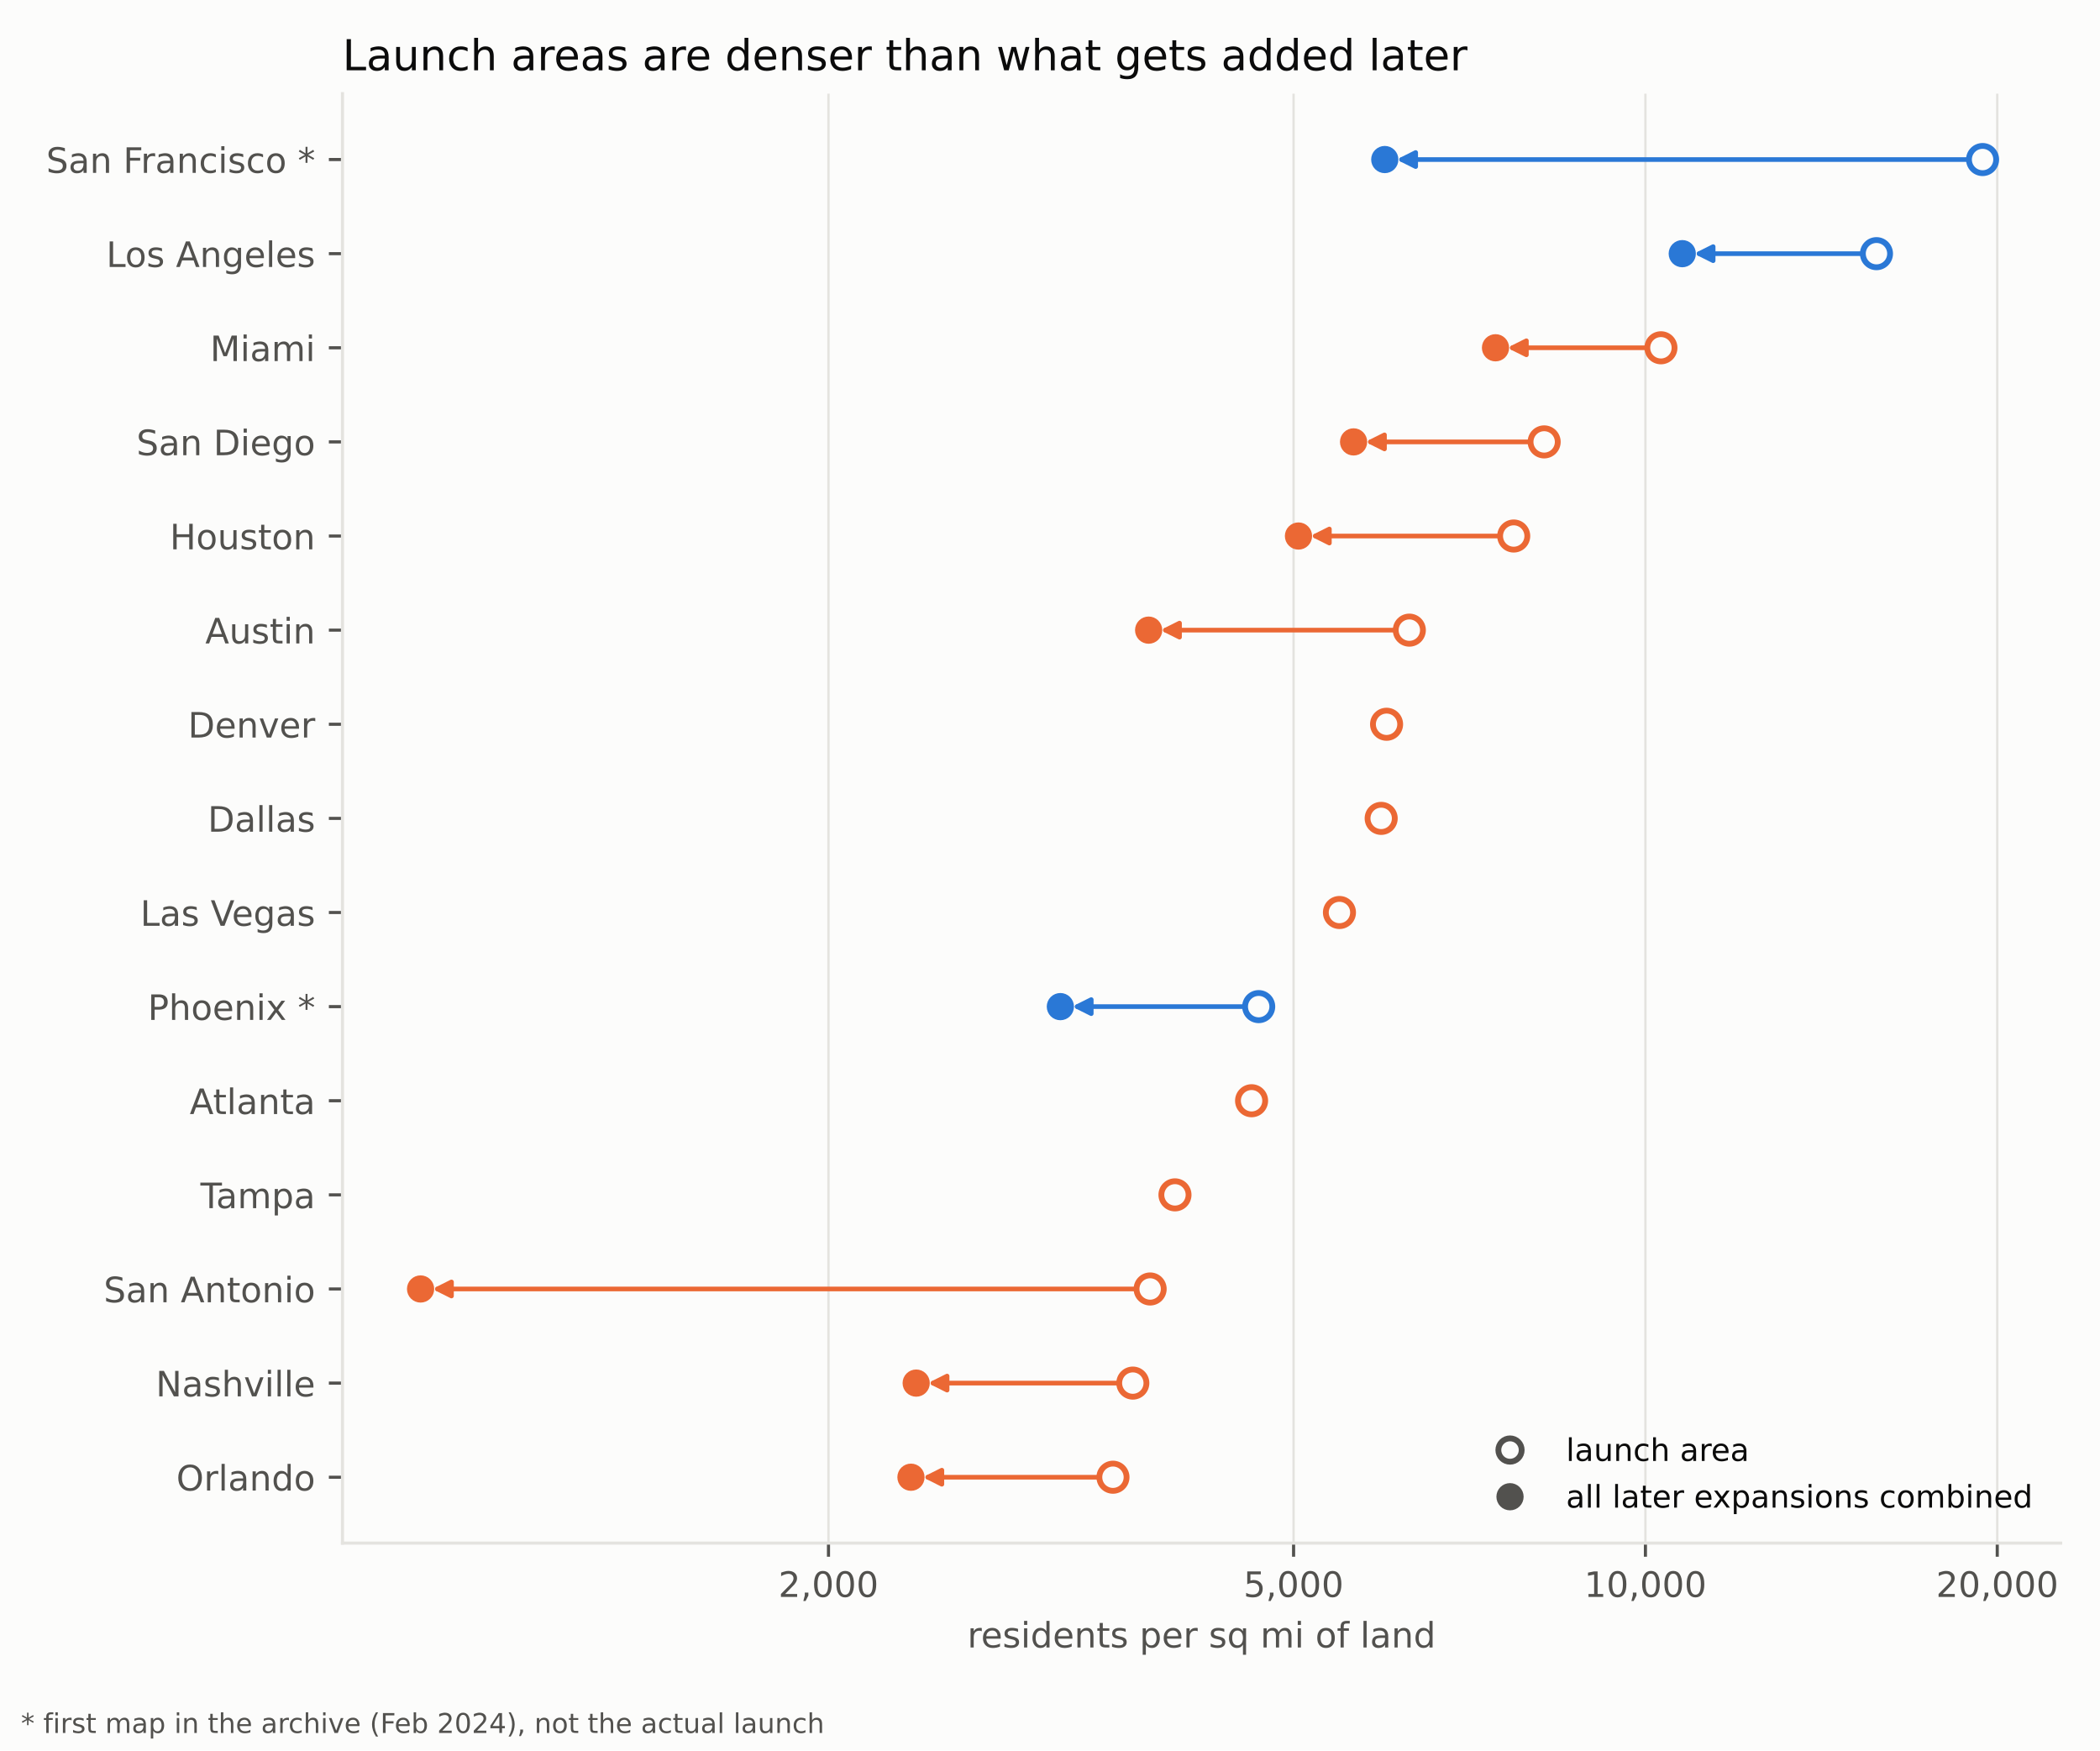
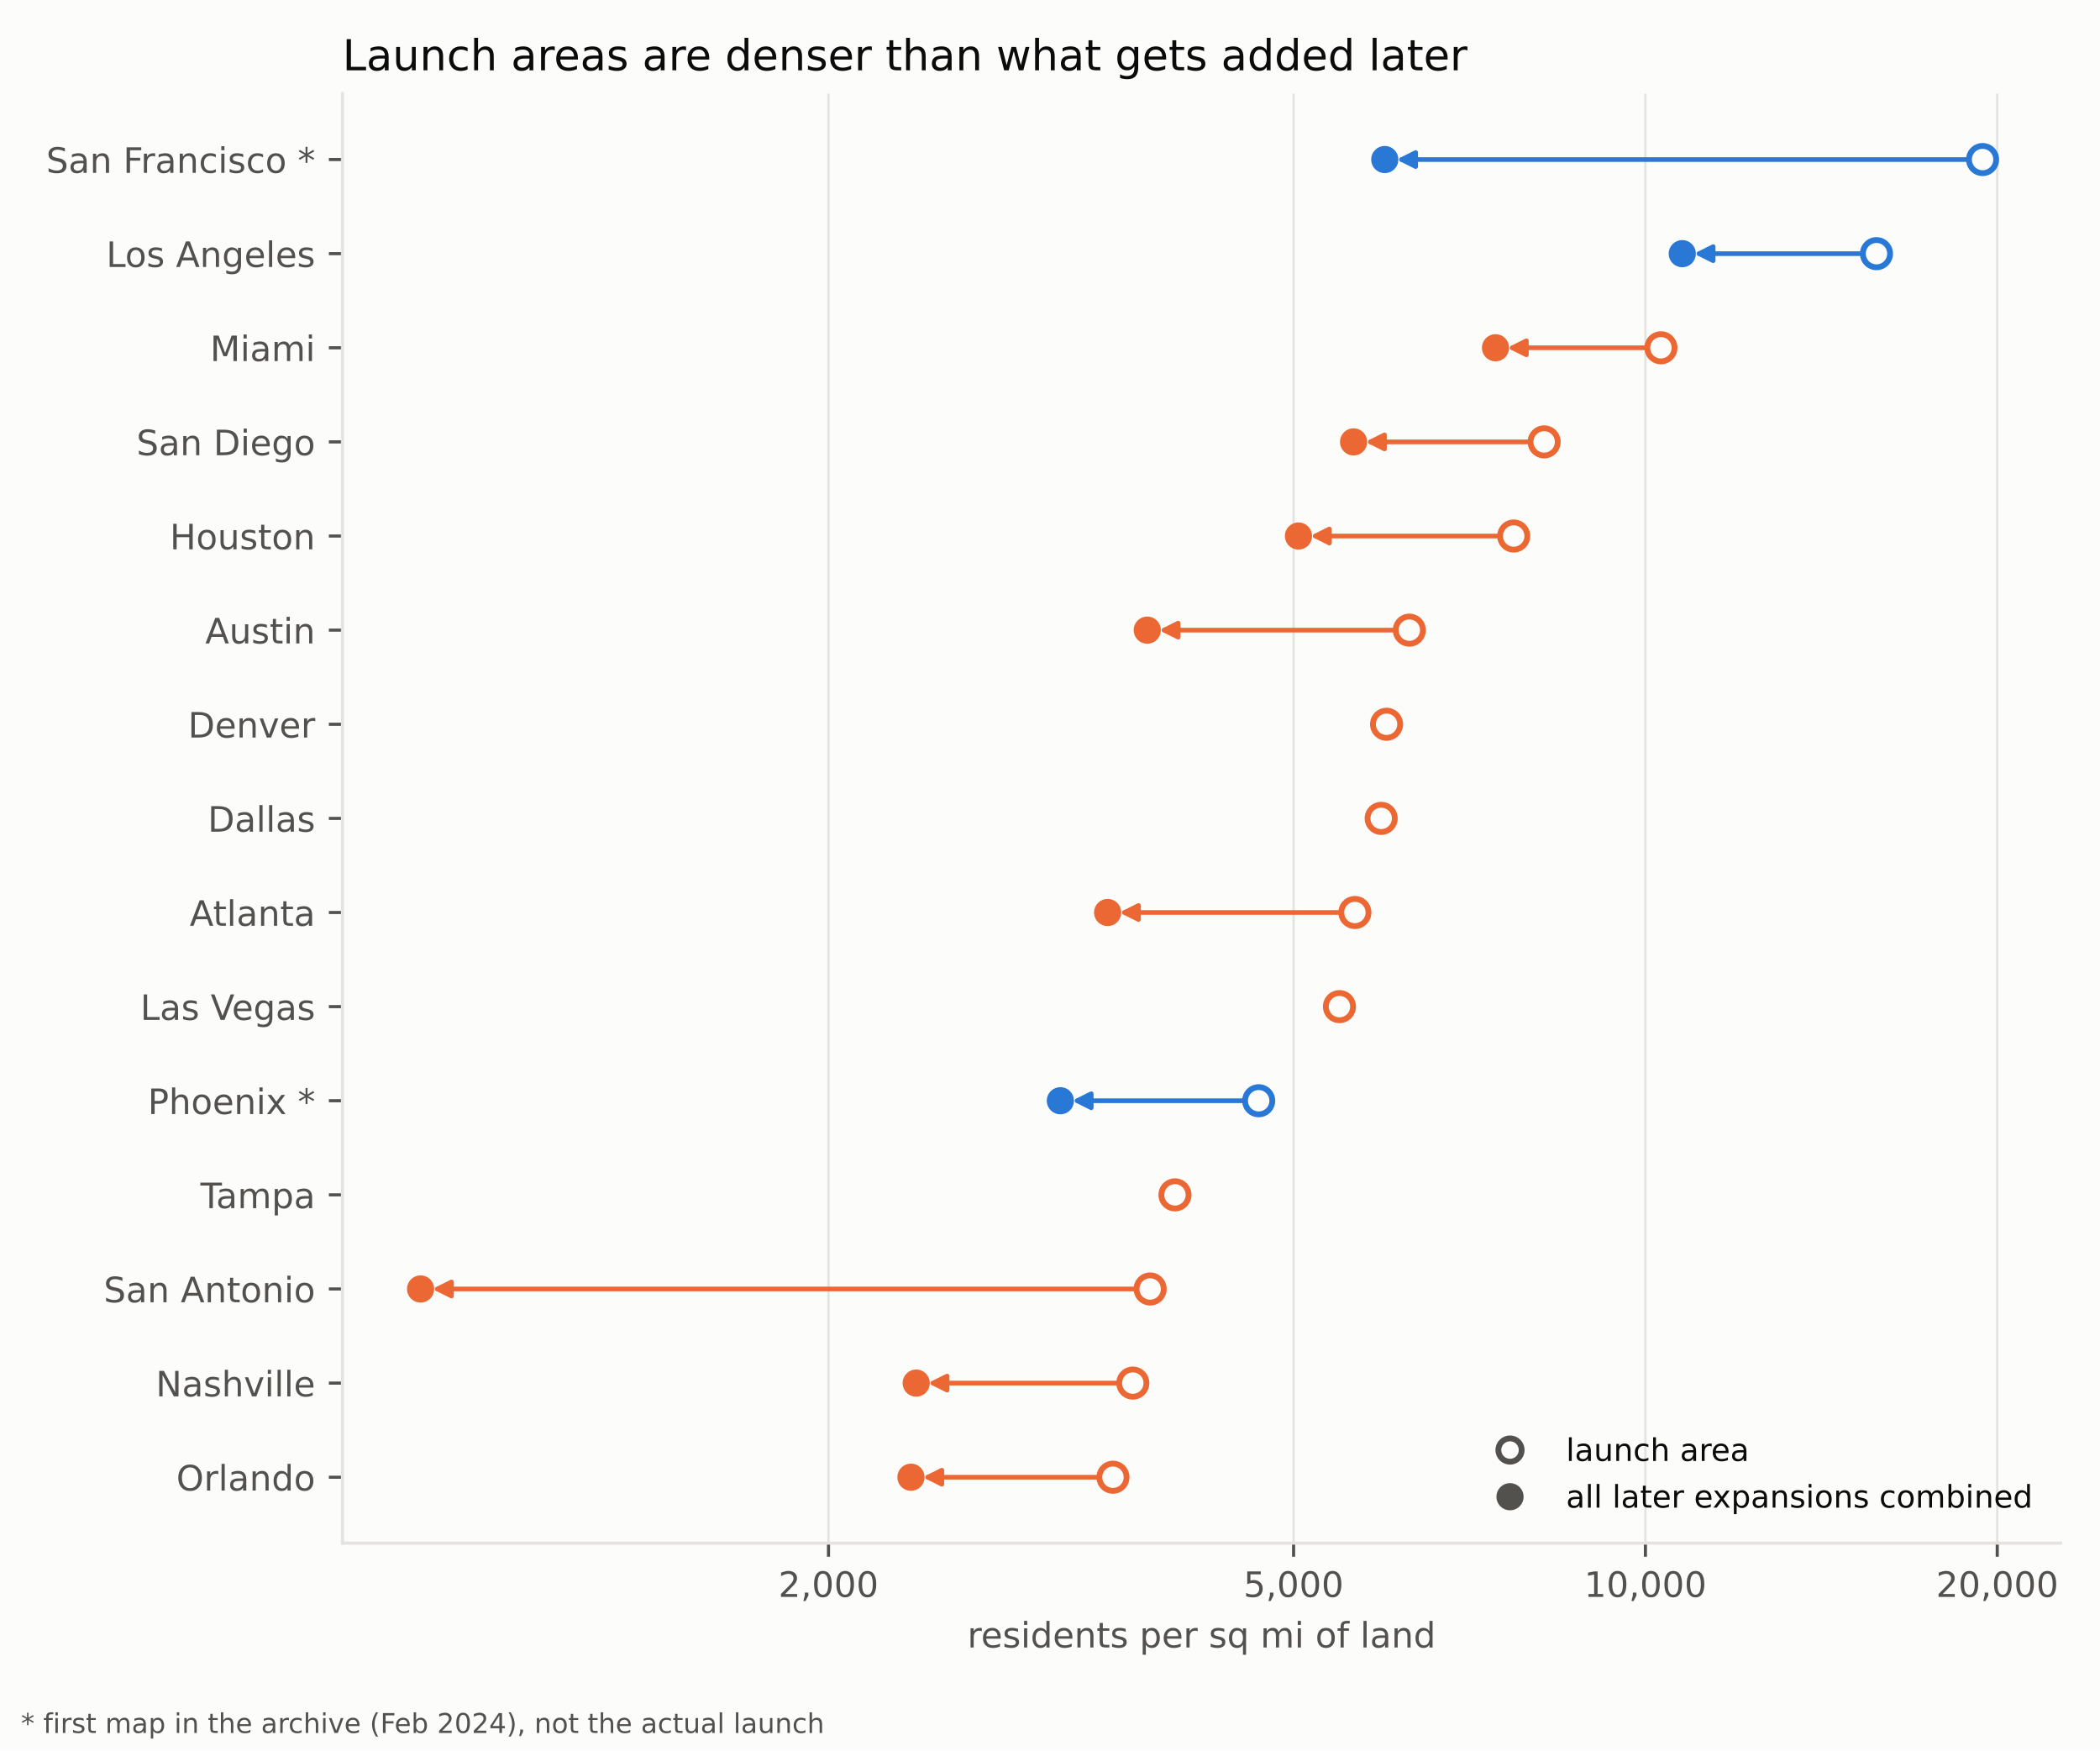
<svg xmlns="http://www.w3.org/2000/svg" xmlns:xlink="http://www.w3.org/1999/xlink" width="540pt" height="450pt" viewBox="0 0 540 450" version="1.1">
  <defs>
    <style type="text/css">*{stroke-linejoin: round; stroke-linecap: butt}</style>
  </defs>
  <g id="figure_1">
    <g id="patch_1">
      <path d="M 0 450  L 540 450  L 540 0  L 0 0  z " style="fill: #fcfcfb" />
    </g>
    <g id="axes_1">
      <g id="patch_2">
        <path d="M 88.067 396.698  L 529.888 396.698  L 529.888 24.077  L 88.067 24.077  z " style="fill: #fcfcfb" />
      </g>
      <g id="matplotlib.axis_1">
        <g id="xtick_1">
          <g id="line2d_1">
-             <path d="M 213.04 396.698  L 213.04 24.077  " clip-path="url(#pfc5363acd7)" style="fill: none; stroke: #e4e3df; stroke-width: 0.6; stroke-linecap: square" />
+             <path d="M 213.04 396.698  L 213.04 24.077  " clip-path="url(#pdae9bbb6bc)" style="fill: none; stroke: #e4e3df; stroke-width: 0.6; stroke-linecap: square" />
          </g>
          <g id="line2d_2">
            <defs>
-               <path id="m708290a1fc" d="M 0 0  L 0 3.5  " style="stroke: #52514e; stroke-width: 0.8" />
+               <path id="m986f51537a" d="M 0 0  L 0 3.5  " style="stroke: #52514e; stroke-width: 0.8" />
            </defs>
            <g>
-               <use xlink:href="#m708290a1fc" x="213.04" y="396.698" style="fill: #52514e; stroke: #52514e; stroke-width: 0.8" />
+               <use xlink:href="#m986f51537a" x="213.04" y="396.698" style="fill: #52514e; stroke: #52514e; stroke-width: 0.8" />
            </g>
          </g>
          <g id="text_1">
            <text style="font-size: 9px; font-family: 'DejaVu Sans'; text-anchor: middle; fill: #52514e" x="213.04" y="410.536" transform="rotate(-0 213.0397 410.5358)">2,000</text>
          </g>
        </g>
        <g id="xtick_2">
          <g id="line2d_3">
-             <path d="M 332.636 396.698  L 332.636 24.077  " clip-path="url(#pfc5363acd7)" style="fill: none; stroke: #e4e3df; stroke-width: 0.6; stroke-linecap: square" />
+             <path d="M 332.636 396.698  L 332.636 24.077  " clip-path="url(#pdae9bbb6bc)" style="fill: none; stroke: #e4e3df; stroke-width: 0.6; stroke-linecap: square" />
          </g>
          <g id="line2d_4">
            <g>
-               <use xlink:href="#m708290a1fc" x="332.636" y="396.698" style="fill: #52514e; stroke: #52514e; stroke-width: 0.8" />
+               <use xlink:href="#m986f51537a" x="332.636" y="396.698" style="fill: #52514e; stroke: #52514e; stroke-width: 0.8" />
            </g>
          </g>
          <g id="text_2">
            <text style="font-size: 9px; font-family: 'DejaVu Sans'; text-anchor: middle; fill: #52514e" x="332.636" y="410.536" transform="rotate(-0 332.6364 410.5358)">5,000</text>
          </g>
        </g>
        <g id="xtick_3">
          <g id="line2d_5">
-             <path d="M 423.108 396.698  L 423.108 24.077  " clip-path="url(#pfc5363acd7)" style="fill: none; stroke: #e4e3df; stroke-width: 0.6; stroke-linecap: square" />
+             <path d="M 423.108 396.698  L 423.108 24.077  " clip-path="url(#pdae9bbb6bc)" style="fill: none; stroke: #e4e3df; stroke-width: 0.6; stroke-linecap: square" />
          </g>
          <g id="line2d_6">
            <g>
-               <use xlink:href="#m708290a1fc" x="423.108" y="396.698" style="fill: #52514e; stroke: #52514e; stroke-width: 0.8" />
+               <use xlink:href="#m986f51537a" x="423.108" y="396.698" style="fill: #52514e; stroke: #52514e; stroke-width: 0.8" />
            </g>
          </g>
          <g id="text_3">
            <text style="font-size: 9px; font-family: 'DejaVu Sans'; text-anchor: middle; fill: #52514e" x="423.108" y="410.536" transform="rotate(-0 423.1078 410.5358)">10,000</text>
          </g>
        </g>
        <g id="xtick_4">
          <g id="line2d_7">
-             <path d="M 513.579 396.698  L 513.579 24.077  " clip-path="url(#pfc5363acd7)" style="fill: none; stroke: #e4e3df; stroke-width: 0.6; stroke-linecap: square" />
+             <path d="M 513.579 396.698  L 513.579 24.077  " clip-path="url(#pdae9bbb6bc)" style="fill: none; stroke: #e4e3df; stroke-width: 0.6; stroke-linecap: square" />
          </g>
          <g id="line2d_8">
            <g>
-               <use xlink:href="#m708290a1fc" x="513.579" y="396.698" style="fill: #52514e; stroke: #52514e; stroke-width: 0.8" />
+               <use xlink:href="#m986f51537a" x="513.579" y="396.698" style="fill: #52514e; stroke: #52514e; stroke-width: 0.8" />
            </g>
          </g>
          <g id="text_4">
            <text style="font-size: 9px; font-family: 'DejaVu Sans'; text-anchor: middle; fill: #52514e" x="513.579" y="410.536" transform="rotate(-0 513.5792 410.5358)">20,000</text>
          </g>
        </g>
        <g id="text_5">
          <text style="font-size: 9px; font-family: 'DejaVu Sans'; text-anchor: middle; fill: #52514e" x="308.978" y="423.536" transform="rotate(-0 308.9776 423.5365)">residents per sq mi of land</text>
        </g>
      </g>
      <g id="matplotlib.axis_2">
        <g id="ytick_1">
          <g id="line2d_9">
            <defs>
-               <path id="m828c360f53" d="M 0 0  L -3.5 0  " style="stroke: #52514e; stroke-width: 0.8" />
+               <path id="m6d9921d694" d="M 0 0  L -3.5 0  " style="stroke: #52514e; stroke-width: 0.8" />
            </defs>
            <g>
-               <use xlink:href="#m828c360f53" x="88.067" y="379.761" style="fill: #52514e; stroke: #52514e; stroke-width: 0.8" />
+               <use xlink:href="#m6d9921d694" x="88.067" y="379.761" style="fill: #52514e; stroke: #52514e; stroke-width: 0.8" />
            </g>
          </g>
          <g id="text_6">
            <text style="font-size: 9px; font-family: 'DejaVu Sans'; text-anchor: end; fill: #52514e" x="81.067" y="383.18" transform="rotate(-0 81.0675 383.1799)">Orlando</text>
          </g>
        </g>
        <g id="ytick_2">
          <g id="line2d_10">
            <g>
-               <use xlink:href="#m828c360f53" x="88.067" y="355.564" style="fill: #52514e; stroke: #52514e; stroke-width: 0.8" />
+               <use xlink:href="#m6d9921d694" x="88.067" y="355.564" style="fill: #52514e; stroke: #52514e; stroke-width: 0.8" />
            </g>
          </g>
          <g id="text_7">
            <text style="font-size: 9px; font-family: 'DejaVu Sans'; text-anchor: end; fill: #52514e" x="81.067" y="358.984" transform="rotate(-0 81.0675 358.9838)">Nashville</text>
          </g>
        </g>
        <g id="ytick_3">
          <g id="line2d_11">
            <g>
-               <use xlink:href="#m828c360f53" x="88.067" y="331.368" style="fill: #52514e; stroke: #52514e; stroke-width: 0.8" />
+               <use xlink:href="#m6d9921d694" x="88.067" y="331.368" style="fill: #52514e; stroke: #52514e; stroke-width: 0.8" />
            </g>
          </g>
          <g id="text_8">
            <text style="font-size: 9px; font-family: 'DejaVu Sans'; text-anchor: end; fill: #52514e" x="81.067" y="334.788" transform="rotate(-0 81.0675 334.7876)">San Antonio</text>
          </g>
        </g>
        <g id="ytick_4">
          <g id="line2d_12">
            <g>
-               <use xlink:href="#m828c360f53" x="88.067" y="307.172" style="fill: #52514e; stroke: #52514e; stroke-width: 0.8" />
+               <use xlink:href="#m6d9921d694" x="88.067" y="307.172" style="fill: #52514e; stroke: #52514e; stroke-width: 0.8" />
            </g>
          </g>
          <g id="text_9">
            <text style="font-size: 9px; font-family: 'DejaVu Sans'; text-anchor: end; fill: #52514e" x="81.067" y="310.591" transform="rotate(-0 81.0675 310.5911)">Tampa</text>
          </g>
        </g>
        <g id="ytick_5">
          <g id="line2d_13">
            <g>
-               <use xlink:href="#m828c360f53" x="88.067" y="282.976" style="fill: #52514e; stroke: #52514e; stroke-width: 0.8" />
+               <use xlink:href="#m6d9921d694" x="88.067" y="282.976" style="fill: #52514e; stroke: #52514e; stroke-width: 0.8" />
            </g>
          </g>
          <g id="text_10">
-             <text style="font-size: 9px; font-family: 'DejaVu Sans'; text-anchor: end; fill: #52514e" x="81.067" y="286.395" transform="rotate(-0 81.0675 286.3954)">Atlanta</text>
+             <text style="font-size: 9px; font-family: 'DejaVu Sans'; text-anchor: end; fill: #52514e" x="81.067" y="286.395" transform="rotate(-0 81.0675 286.3954)">Phoenix *</text>
          </g>
        </g>
        <g id="ytick_6">
          <g id="line2d_14">
            <g>
-               <use xlink:href="#m828c360f53" x="88.067" y="258.78" style="fill: #52514e; stroke: #52514e; stroke-width: 0.8" />
+               <use xlink:href="#m6d9921d694" x="88.067" y="258.78" style="fill: #52514e; stroke: #52514e; stroke-width: 0.8" />
            </g>
          </g>
          <g id="text_11">
-             <text style="font-size: 9px; font-family: 'DejaVu Sans'; text-anchor: end; fill: #52514e" x="81.067" y="262.199" transform="rotate(-0 81.0675 262.1992)">Phoenix *</text>
+             <text style="font-size: 9px; font-family: 'DejaVu Sans'; text-anchor: end; fill: #52514e" x="81.067" y="262.199" transform="rotate(-0 81.0675 262.1989)">Las Vegas</text>
          </g>
        </g>
        <g id="ytick_7">
          <g id="line2d_15">
            <g>
-               <use xlink:href="#m828c360f53" x="88.067" y="234.584" style="fill: #52514e; stroke: #52514e; stroke-width: 0.8" />
+               <use xlink:href="#m6d9921d694" x="88.067" y="234.584" style="fill: #52514e; stroke: #52514e; stroke-width: 0.8" />
            </g>
          </g>
          <g id="text_12">
-             <text style="font-size: 9px; font-family: 'DejaVu Sans'; text-anchor: end; fill: #52514e" x="81.067" y="238.003" transform="rotate(-0 81.0675 238.0027)">Las Vegas</text>
+             <text style="font-size: 9px; font-family: 'DejaVu Sans'; text-anchor: end; fill: #52514e" x="81.067" y="238.003" transform="rotate(-0 81.0675 238.0031)">Atlanta</text>
          </g>
        </g>
        <g id="ytick_8">
          <g id="line2d_16">
            <g>
-               <use xlink:href="#m828c360f53" x="88.067" y="210.388" style="fill: #52514e; stroke: #52514e; stroke-width: 0.8" />
+               <use xlink:href="#m6d9921d694" x="88.067" y="210.388" style="fill: #52514e; stroke: #52514e; stroke-width: 0.8" />
            </g>
          </g>
          <g id="text_13">
            <text style="font-size: 9px; font-family: 'DejaVu Sans'; text-anchor: end; fill: #52514e" x="81.067" y="213.807" transform="rotate(-0 81.0675 213.807)">Dallas</text>
          </g>
        </g>
        <g id="ytick_9">
          <g id="line2d_17">
            <g>
-               <use xlink:href="#m828c360f53" x="88.067" y="186.192" style="fill: #52514e; stroke: #52514e; stroke-width: 0.8" />
+               <use xlink:href="#m6d9921d694" x="88.067" y="186.192" style="fill: #52514e; stroke: #52514e; stroke-width: 0.8" />
            </g>
          </g>
          <g id="text_14">
            <text style="font-size: 9px; font-family: 'DejaVu Sans'; text-anchor: end; fill: #52514e" x="81.067" y="189.61" transform="rotate(-0 81.0675 189.6105)">Denver</text>
          </g>
        </g>
        <g id="ytick_10">
          <g id="line2d_18">
            <g>
-               <use xlink:href="#m828c360f53" x="88.067" y="161.995" style="fill: #52514e; stroke: #52514e; stroke-width: 0.8" />
+               <use xlink:href="#m6d9921d694" x="88.067" y="161.995" style="fill: #52514e; stroke: #52514e; stroke-width: 0.8" />
            </g>
          </g>
          <g id="text_15">
            <text style="font-size: 9px; font-family: 'DejaVu Sans'; text-anchor: end; fill: #52514e" x="81.067" y="165.415" transform="rotate(-0 81.0675 165.4147)">Austin</text>
          </g>
        </g>
        <g id="ytick_11">
          <g id="line2d_19">
            <g>
-               <use xlink:href="#m828c360f53" x="88.067" y="137.799" style="fill: #52514e; stroke: #52514e; stroke-width: 0.8" />
+               <use xlink:href="#m6d9921d694" x="88.067" y="137.799" style="fill: #52514e; stroke: #52514e; stroke-width: 0.8" />
            </g>
          </g>
          <g id="text_16">
            <text style="font-size: 9px; font-family: 'DejaVu Sans'; text-anchor: end; fill: #52514e" x="81.067" y="141.218" transform="rotate(-0 81.0675 141.2182)">Houston</text>
          </g>
        </g>
        <g id="ytick_12">
          <g id="line2d_20">
            <g>
-               <use xlink:href="#m828c360f53" x="88.067" y="113.603" style="fill: #52514e; stroke: #52514e; stroke-width: 0.8" />
+               <use xlink:href="#m6d9921d694" x="88.067" y="113.603" style="fill: #52514e; stroke: #52514e; stroke-width: 0.8" />
            </g>
          </g>
          <g id="text_17">
            <text style="font-size: 9px; font-family: 'DejaVu Sans'; text-anchor: end; fill: #52514e" x="81.067" y="117.022" transform="rotate(-0 81.0675 117.0224)">San Diego</text>
          </g>
        </g>
        <g id="ytick_13">
          <g id="line2d_21">
            <g>
-               <use xlink:href="#m828c360f53" x="88.067" y="89.407" style="fill: #52514e; stroke: #52514e; stroke-width: 0.8" />
+               <use xlink:href="#m6d9921d694" x="88.067" y="89.407" style="fill: #52514e; stroke: #52514e; stroke-width: 0.8" />
            </g>
          </g>
          <g id="text_18">
            <text style="font-size: 9px; font-family: 'DejaVu Sans'; text-anchor: end; fill: #52514e" x="81.067" y="92.826" transform="rotate(-0 81.0675 92.82628)">Miami</text>
          </g>
        </g>
        <g id="ytick_14">
          <g id="line2d_22">
            <g>
-               <use xlink:href="#m828c360f53" x="88.067" y="65.211" style="fill: #52514e; stroke: #52514e; stroke-width: 0.8" />
+               <use xlink:href="#m6d9921d694" x="88.067" y="65.211" style="fill: #52514e; stroke: #52514e; stroke-width: 0.8" />
            </g>
          </g>
          <g id="text_19">
            <text style="font-size: 9px; font-family: 'DejaVu Sans'; text-anchor: end; fill: #52514e" x="81.067" y="68.63" transform="rotate(-0 81.0675 68.63015)">Los Angeles</text>
          </g>
        </g>
        <g id="ytick_15">
          <g id="line2d_23">
            <g>
-               <use xlink:href="#m828c360f53" x="88.067" y="41.015" style="fill: #52514e; stroke: #52514e; stroke-width: 0.8" />
+               <use xlink:href="#m6d9921d694" x="88.067" y="41.015" style="fill: #52514e; stroke: #52514e; stroke-width: 0.8" />
            </g>
          </g>
          <g id="text_20">
            <text style="font-size: 9px; font-family: 'DejaVu Sans'; text-anchor: end; fill: #52514e" x="81.067" y="44.434" transform="rotate(-0 81.0675 44.43401)">San Francisco *</text>
          </g>
        </g>
      </g>
      <g id="line2d_24">
        <defs>
-           <path id="mbb55331073" d="M 0 3  C 0.796 3 1.559 2.684 2.121 2.121  C 2.684 1.559 3 0.796 3 0  C 3 -0.796 2.684 -1.559 2.121 -2.121  C 1.559 -2.684 0.796 -3 0 -3  C -0.796 -3 -1.559 -2.684 -2.121 -2.121  C -2.684 -1.559 -3 -0.796 -3 0  C -3 0.796 -2.684 1.559 -2.121 2.121  C -1.559 2.684 -0.796 3 0 3  z " style="stroke: #eb6834" />
+           <path id="m8f7af118a3" d="M 0 3  C 0.796 3 1.559 2.684 2.121 2.121  C 2.684 1.559 3 0.796 3 0  C 3 -0.796 2.684 -1.559 2.121 -2.121  C 1.559 -2.684 0.796 -3 0 -3  C -0.796 -3 -1.559 -2.684 -2.121 -2.121  C -2.684 -1.559 -3 -0.796 -3 0  C -3 0.796 -2.684 1.559 -2.121 2.121  C -1.559 2.684 -0.796 3 0 3  z " style="stroke: #eb6834" />
        </defs>
-         <g clip-path="url(#pfc5363acd7)">
-           <use xlink:href="#mbb55331073" x="234.249" y="379.761" style="fill: #eb6834; stroke: #eb6834" />
+         <g clip-path="url(#pdae9bbb6bc)">
+           <use xlink:href="#m8f7af118a3" x="234.249" y="379.761" style="fill: #eb6834; stroke: #eb6834" />
        </g>
      </g>
      <g id="line2d_25">
        <defs>
-           <path id="mf393af88ac" d="M 0 3.5  C 0.928 3.5 1.819 3.131 2.475 2.475  C 3.131 1.819 3.5 0.928 3.5 0  C 3.5 -0.928 3.131 -1.819 2.475 -2.475  C 1.819 -3.131 0.928 -3.5 0 -3.5  C -0.928 -3.5 -1.819 -3.131 -2.475 -2.475  C -3.131 -1.819 -3.5 -0.928 -3.5 0  C -3.5 0.928 -3.131 1.819 -2.475 2.475  C -1.819 3.131 -0.928 3.5 0 3.5  z " style="stroke: #eb6834; stroke-width: 1.5" />
+           <path id="mf1d373e2b0" d="M 0 3.5  C 0.928 3.5 1.819 3.131 2.475 2.475  C 3.131 1.819 3.5 0.928 3.5 0  C 3.5 -0.928 3.131 -1.819 2.475 -2.475  C 1.819 -3.131 0.928 -3.5 0 -3.5  C -0.928 -3.5 -1.819 -3.131 -2.475 -2.475  C -3.131 -1.819 -3.5 -0.928 -3.5 0  C -3.5 0.928 -3.131 1.819 -2.475 2.475  C -1.819 3.131 -0.928 3.5 0 3.5  z " style="stroke: #eb6834; stroke-width: 1.5" />
        </defs>
-         <g clip-path="url(#pfc5363acd7)">
-           <use xlink:href="#mf393af88ac" x="286.192" y="379.761" style="fill: #fcfcfb; stroke: #eb6834; stroke-width: 1.5" />
+         <g clip-path="url(#pdae9bbb6bc)">
+           <use xlink:href="#mf1d373e2b0" x="286.192" y="379.761" style="fill: #fcfcfb; stroke: #eb6834; stroke-width: 1.5" />
        </g>
      </g>
      <g id="line2d_26">
-         <g clip-path="url(#pfc5363acd7)">
-           <use xlink:href="#mbb55331073" x="235.592" y="355.564" style="fill: #eb6834; stroke: #eb6834" />
+         <g clip-path="url(#pdae9bbb6bc)">
+           <use xlink:href="#m8f7af118a3" x="235.592" y="355.564" style="fill: #eb6834; stroke: #eb6834" />
        </g>
      </g>
      <g id="line2d_27">
-         <g clip-path="url(#pfc5363acd7)">
-           <use xlink:href="#mf393af88ac" x="291.298" y="355.564" style="fill: #fcfcfb; stroke: #eb6834; stroke-width: 1.5" />
+         <g clip-path="url(#pdae9bbb6bc)">
+           <use xlink:href="#mf1d373e2b0" x="291.298" y="355.564" style="fill: #fcfcfb; stroke: #eb6834; stroke-width: 1.5" />
        </g>
      </g>
      <g id="line2d_28">
-         <g clip-path="url(#pfc5363acd7)">
-           <use xlink:href="#mbb55331073" x="108.15" y="331.368" style="fill: #eb6834; stroke: #eb6834" />
+         <g clip-path="url(#pdae9bbb6bc)">
+           <use xlink:href="#m8f7af118a3" x="108.15" y="331.368" style="fill: #eb6834; stroke: #eb6834" />
        </g>
      </g>
      <g id="line2d_29">
-         <g clip-path="url(#pfc5363acd7)">
-           <use xlink:href="#mf393af88ac" x="295.75" y="331.368" style="fill: #fcfcfb; stroke: #eb6834; stroke-width: 1.5" />
+         <g clip-path="url(#pdae9bbb6bc)">
+           <use xlink:href="#mf1d373e2b0" x="295.75" y="331.368" style="fill: #fcfcfb; stroke: #eb6834; stroke-width: 1.5" />
        </g>
      </g>
      <g id="line2d_30">
-         <g clip-path="url(#pfc5363acd7)">
-           <use xlink:href="#mf393af88ac" x="302.136" y="307.172" style="fill: #fcfcfb; stroke: #eb6834; stroke-width: 1.5" />
+         <g clip-path="url(#pdae9bbb6bc)">
+           <use xlink:href="#mf1d373e2b0" x="302.136" y="307.172" style="fill: #fcfcfb; stroke: #eb6834; stroke-width: 1.5" />
        </g>
      </g>
      <g id="line2d_31">
-         <g clip-path="url(#pfc5363acd7)">
-           <use xlink:href="#mf393af88ac" x="321.835" y="282.976" style="fill: #fcfcfb; stroke: #eb6834; stroke-width: 1.5" />
+         <defs>
+           <path id="m2412f19a15" d="M 0 3  C 0.796 3 1.559 2.684 2.121 2.121  C 2.684 1.559 3 0.796 3 0  C 3 -0.796 2.684 -1.559 2.121 -2.121  C 1.559 -2.684 0.796 -3 0 -3  C -0.796 -3 -1.559 -2.684 -2.121 -2.121  C -2.684 -1.559 -3 -0.796 -3 0  C -3 0.796 -2.684 1.559 -2.121 2.121  C -1.559 2.684 -0.796 3 0 3  z " style="stroke: #2a78d6" />
+         </defs>
+         <g clip-path="url(#pdae9bbb6bc)">
+           <use xlink:href="#m2412f19a15" x="272.664" y="282.976" style="fill: #2a78d6; stroke: #2a78d6" />
        </g>
      </g>
      <g id="line2d_32">
        <defs>
-           <path id="m670a31fc18" d="M 0 3  C 0.796 3 1.559 2.684 2.121 2.121  C 2.684 1.559 3 0.796 3 0  C 3 -0.796 2.684 -1.559 2.121 -2.121  C 1.559 -2.684 0.796 -3 0 -3  C -0.796 -3 -1.559 -2.684 -2.121 -2.121  C -2.684 -1.559 -3 -0.796 -3 0  C -3 0.796 -2.684 1.559 -2.121 2.121  C -1.559 2.684 -0.796 3 0 3  z " style="stroke: #2a78d6" />
+           <path id="macbec695d1" d="M 0 3.5  C 0.928 3.5 1.819 3.131 2.475 2.475  C 3.131 1.819 3.5 0.928 3.5 0  C 3.5 -0.928 3.131 -1.819 2.475 -2.475  C 1.819 -3.131 0.928 -3.5 0 -3.5  C -0.928 -3.5 -1.819 -3.131 -2.475 -2.475  C -3.131 -1.819 -3.5 -0.928 -3.5 0  C -3.5 0.928 -3.131 1.819 -2.475 2.475  C -1.819 3.131 -0.928 3.5 0 3.5  z " style="stroke: #2a78d6; stroke-width: 1.5" />
        </defs>
-         <g clip-path="url(#pfc5363acd7)">
-           <use xlink:href="#m670a31fc18" x="272.664" y="258.78" style="fill: #2a78d6; stroke: #2a78d6" />
+         <g clip-path="url(#pdae9bbb6bc)">
+           <use xlink:href="#macbec695d1" x="323.662" y="282.976" style="fill: #fcfcfb; stroke: #2a78d6; stroke-width: 1.5" />
        </g>
      </g>
      <g id="line2d_33">
-         <defs>
-           <path id="m73112018cf" d="M 0 3.5  C 0.928 3.5 1.819 3.131 2.475 2.475  C 3.131 1.819 3.5 0.928 3.5 0  C 3.5 -0.928 3.131 -1.819 2.475 -2.475  C 1.819 -3.131 0.928 -3.5 0 -3.5  C -0.928 -3.5 -1.819 -3.131 -2.475 -2.475  C -3.131 -1.819 -3.5 -0.928 -3.5 0  C -3.5 0.928 -3.131 1.819 -2.475 2.475  C -1.819 3.131 -0.928 3.5 0 3.5  z " style="stroke: #2a78d6; stroke-width: 1.5" />
-         </defs>
-         <g clip-path="url(#pfc5363acd7)">
-           <use xlink:href="#m73112018cf" x="323.662" y="258.78" style="fill: #fcfcfb; stroke: #2a78d6; stroke-width: 1.5" />
+         <g clip-path="url(#pdae9bbb6bc)">
+           <use xlink:href="#mf1d373e2b0" x="344.43" y="258.78" style="fill: #fcfcfb; stroke: #eb6834; stroke-width: 1.5" />
        </g>
      </g>
      <g id="line2d_34">
-         <g clip-path="url(#pfc5363acd7)">
-           <use xlink:href="#mf393af88ac" x="344.43" y="234.584" style="fill: #fcfcfb; stroke: #eb6834; stroke-width: 1.5" />
+         <g clip-path="url(#pdae9bbb6bc)">
+           <use xlink:href="#m8f7af118a3" x="284.821" y="234.584" style="fill: #eb6834; stroke: #eb6834" />
        </g>
      </g>
      <g id="line2d_35">
-         <g clip-path="url(#pfc5363acd7)">
-           <use xlink:href="#mf393af88ac" x="355.16" y="210.388" style="fill: #fcfcfb; stroke: #eb6834; stroke-width: 1.5" />
+         <g clip-path="url(#pdae9bbb6bc)">
+           <use xlink:href="#mf1d373e2b0" x="348.401" y="234.584" style="fill: #fcfcfb; stroke: #eb6834; stroke-width: 1.5" />
        </g>
      </g>
      <g id="line2d_36">
-         <g clip-path="url(#pfc5363acd7)">
-           <use xlink:href="#mf393af88ac" x="356.546" y="186.192" style="fill: #fcfcfb; stroke: #eb6834; stroke-width: 1.5" />
+         <g clip-path="url(#pdae9bbb6bc)">
+           <use xlink:href="#mf1d373e2b0" x="355.16" y="210.388" style="fill: #fcfcfb; stroke: #eb6834; stroke-width: 1.5" />
        </g>
      </g>
      <g id="line2d_37">
-         <g clip-path="url(#pfc5363acd7)">
-           <use xlink:href="#mbb55331073" x="295.365" y="161.995" style="fill: #eb6834; stroke: #eb6834" />
+         <g clip-path="url(#pdae9bbb6bc)">
+           <use xlink:href="#mf1d373e2b0" x="356.546" y="186.192" style="fill: #fcfcfb; stroke: #eb6834; stroke-width: 1.5" />
        </g>
      </g>
      <g id="line2d_38">
-         <g clip-path="url(#pfc5363acd7)">
-           <use xlink:href="#mf393af88ac" x="362.4" y="161.995" style="fill: #fcfcfb; stroke: #eb6834; stroke-width: 1.5" />
+         <g clip-path="url(#pdae9bbb6bc)">
+           <use xlink:href="#m8f7af118a3" x="295.01" y="161.995" style="fill: #eb6834; stroke: #eb6834" />
        </g>
      </g>
      <g id="line2d_39">
-         <g clip-path="url(#pfc5363acd7)">
-           <use xlink:href="#mbb55331073" x="333.895" y="137.799" style="fill: #eb6834; stroke: #eb6834" />
+         <g clip-path="url(#pdae9bbb6bc)">
+           <use xlink:href="#mf1d373e2b0" x="362.4" y="161.995" style="fill: #fcfcfb; stroke: #eb6834; stroke-width: 1.5" />
        </g>
      </g>
      <g id="line2d_40">
-         <g clip-path="url(#pfc5363acd7)">
-           <use xlink:href="#mf393af88ac" x="389.241" y="137.799" style="fill: #fcfcfb; stroke: #eb6834; stroke-width: 1.5" />
+         <g clip-path="url(#pdae9bbb6bc)">
+           <use xlink:href="#m8f7af118a3" x="333.895" y="137.799" style="fill: #eb6834; stroke: #eb6834" />
        </g>
      </g>
      <g id="line2d_41">
-         <g clip-path="url(#pfc5363acd7)">
-           <use xlink:href="#mbb55331073" x="348.063" y="113.603" style="fill: #eb6834; stroke: #eb6834" />
+         <g clip-path="url(#pdae9bbb6bc)">
+           <use xlink:href="#mf1d373e2b0" x="389.241" y="137.799" style="fill: #fcfcfb; stroke: #eb6834; stroke-width: 1.5" />
        </g>
      </g>
      <g id="line2d_42">
-         <g clip-path="url(#pfc5363acd7)">
-           <use xlink:href="#mf393af88ac" x="397.069" y="113.603" style="fill: #fcfcfb; stroke: #eb6834; stroke-width: 1.5" />
+         <g clip-path="url(#pdae9bbb6bc)">
+           <use xlink:href="#m8f7af118a3" x="348.063" y="113.603" style="fill: #eb6834; stroke: #eb6834" />
        </g>
      </g>
      <g id="line2d_43">
-         <g clip-path="url(#pfc5363acd7)">
-           <use xlink:href="#mbb55331073" x="384.56" y="89.407" style="fill: #eb6834; stroke: #eb6834" />
+         <g clip-path="url(#pdae9bbb6bc)">
+           <use xlink:href="#mf1d373e2b0" x="397.069" y="113.603" style="fill: #fcfcfb; stroke: #eb6834; stroke-width: 1.5" />
        </g>
      </g>
      <g id="line2d_44">
-         <g clip-path="url(#pfc5363acd7)">
-           <use xlink:href="#mf393af88ac" x="427.096" y="89.407" style="fill: #fcfcfb; stroke: #eb6834; stroke-width: 1.5" />
+         <g clip-path="url(#pdae9bbb6bc)">
+           <use xlink:href="#m8f7af118a3" x="384.56" y="89.407" style="fill: #eb6834; stroke: #eb6834" />
        </g>
      </g>
      <g id="line2d_45">
-         <g clip-path="url(#pfc5363acd7)">
-           <use xlink:href="#m670a31fc18" x="432.582" y="65.211" style="fill: #2a78d6; stroke: #2a78d6" />
+         <g clip-path="url(#pdae9bbb6bc)">
+           <use xlink:href="#mf1d373e2b0" x="427.096" y="89.407" style="fill: #fcfcfb; stroke: #eb6834; stroke-width: 1.5" />
        </g>
      </g>
      <g id="line2d_46">
-         <g clip-path="url(#pfc5363acd7)">
-           <use xlink:href="#m73112018cf" x="482.522" y="65.211" style="fill: #fcfcfb; stroke: #2a78d6; stroke-width: 1.5" />
+         <g clip-path="url(#pdae9bbb6bc)">
+           <use xlink:href="#m2412f19a15" x="432.582" y="65.211" style="fill: #2a78d6; stroke: #2a78d6" />
        </g>
      </g>
      <g id="line2d_47">
-         <g clip-path="url(#pfc5363acd7)">
-           <use xlink:href="#m670a31fc18" x="356.085" y="41.015" style="fill: #2a78d6; stroke: #2a78d6" />
+         <g clip-path="url(#pdae9bbb6bc)">
+           <use xlink:href="#macbec695d1" x="482.522" y="65.211" style="fill: #fcfcfb; stroke: #2a78d6; stroke-width: 1.5" />
        </g>
      </g>
      <g id="line2d_48">
-         <g clip-path="url(#pfc5363acd7)">
-           <use xlink:href="#m73112018cf" x="509.805" y="41.015" style="fill: #fcfcfb; stroke: #2a78d6; stroke-width: 1.5" />
+         <g clip-path="url(#pdae9bbb6bc)">
+           <use xlink:href="#m2412f19a15" x="356.085" y="41.015" style="fill: #2a78d6; stroke: #2a78d6" />
+         </g>
+       </g>
+       <g id="line2d_49">
+         <g clip-path="url(#pdae9bbb6bc)">
+           <use xlink:href="#macbec695d1" x="509.805" y="41.015" style="fill: #fcfcfb; stroke: #2a78d6; stroke-width: 1.5" />
        </g>
      </g>
      <g id="patch_3">
        <path d="M 88.067 396.698  L 88.067 24.077  " style="fill: none; stroke: #e4e3df; stroke-width: 0.8; stroke-linejoin: miter; stroke-linecap: square" />
      </g>
      <g id="patch_4">
        <path d="M 88.067 396.698  L 529.888 396.698  " style="fill: none; stroke: #e4e3df; stroke-width: 0.8; stroke-linejoin: miter; stroke-linecap: square" />
      </g>
      <g id="patch_5">
        <path d="M 282.194 379.761  Q 259.722 379.761 238.591 379.761  " style="fill: none; stroke: #eb6834; stroke-width: 1.2; stroke-linecap: round" />
        <path d="M 242.191 381.561  L 238.591 379.761  L 242.191 377.961  z " style="fill: #eb6834; stroke: #eb6834; stroke-width: 1.2; stroke-linecap: round" />
      </g>
      <g id="patch_6">
        <path d="M 287.296 355.564  Q 262.945 355.564 239.935 355.564  " style="fill: none; stroke: #eb6834; stroke-width: 1.2; stroke-linecap: round" />
        <path d="M 243.535 357.364  L 239.935 355.564  L 243.535 353.764  z " style="fill: #eb6834; stroke: #eb6834; stroke-width: 1.2; stroke-linecap: round" />
      </g>
      <g id="patch_7">
        <path d="M 291.751 331.368  Q 201.451 331.368 112.492 331.368  " style="fill: none; stroke: #eb6834; stroke-width: 1.2; stroke-linecap: round" />
        <path d="M 116.092 333.168  L 112.492 331.368  L 116.092 329.568  z " style="fill: #eb6834; stroke: #eb6834; stroke-width: 1.2; stroke-linecap: round" />
      </g>
      <g id="patch_8">
-         <path d="M 319.662 258.78  Q 297.662 258.78 277.003 258.78  " style="fill: none; stroke: #2a78d6; stroke-width: 1.2; stroke-linecap: round" />
-         <path d="M 280.603 260.58  L 277.003 258.78  L 280.603 256.98  z " style="fill: #2a78d6; stroke: #2a78d6; stroke-width: 1.2; stroke-linecap: round" />
+         <path d="M 319.662 282.976  Q 297.662 282.976 277.003 282.976  " style="fill: none; stroke: #2a78d6; stroke-width: 1.2; stroke-linecap: round" />
+         <path d="M 280.603 284.776  L 277.003 282.976  L 280.603 281.176  z " style="fill: #2a78d6; stroke: #2a78d6; stroke-width: 1.2; stroke-linecap: round" />
      </g>
      <g id="patch_9">
-         <path d="M 358.403 161.995  Q 328.383 161.995 299.704 161.995  " style="fill: none; stroke: #eb6834; stroke-width: 1.2; stroke-linecap: round" />
-         <path d="M 303.304 163.795  L 299.704 161.995  L 303.304 160.195  z " style="fill: #eb6834; stroke: #eb6834; stroke-width: 1.2; stroke-linecap: round" />
+         <path d="M 344.4 234.584  Q 316.11 234.584 289.162 234.584  " style="fill: none; stroke: #eb6834; stroke-width: 1.2; stroke-linecap: round" />
+         <path d="M 292.762 236.384  L 289.162 234.584  L 292.762 232.784  z " style="fill: #eb6834; stroke: #eb6834; stroke-width: 1.2; stroke-linecap: round" />
      </g>
      <g id="patch_10">
+         <path d="M 358.398 161.995  Q 328.203 161.995 299.35 161.995  " style="fill: none; stroke: #eb6834; stroke-width: 1.2; stroke-linecap: round" />
+         <path d="M 302.95 163.795  L 299.35 161.995  L 302.95 160.195  z " style="fill: #eb6834; stroke: #eb6834; stroke-width: 1.2; stroke-linecap: round" />
+       </g>
+       <g id="patch_11">
        <path d="M 385.238 137.799  Q 361.066 137.799 338.236 137.799  " style="fill: none; stroke: #eb6834; stroke-width: 1.2; stroke-linecap: round" />
        <path d="M 341.836 139.599  L 338.236 137.799  L 341.836 135.999  z " style="fill: #eb6834; stroke: #eb6834; stroke-width: 1.2; stroke-linecap: round" />
      </g>
-       <g id="patch_11">
+       <g id="patch_12">
        <path d="M 393.07 113.603  Q 372.068 113.603 352.407 113.603  " style="fill: none; stroke: #eb6834; stroke-width: 1.2; stroke-linecap: round" />
        <path d="M 356.007 115.403  L 352.407 113.603  L 356.007 111.803  z " style="fill: #eb6834; stroke: #eb6834; stroke-width: 1.2; stroke-linecap: round" />
      </g>
-       <g id="patch_12">
+       <g id="patch_13">
        <path d="M 423.095 89.407  Q 405.326 89.407 388.898 89.407  " style="fill: none; stroke: #eb6834; stroke-width: 1.2; stroke-linecap: round" />
        <path d="M 392.498 91.207  L 388.898 89.407  L 392.498 87.607  z " style="fill: #eb6834; stroke: #eb6834; stroke-width: 1.2; stroke-linecap: round" />
      </g>
-       <g id="patch_13">
+       <g id="patch_14">
        <path d="M 478.52 65.211  Q 457.05 65.211 436.921 65.211  " style="fill: none; stroke: #2a78d6; stroke-width: 1.2; stroke-linecap: round" />
        <path d="M 440.521 67.011  L 436.921 65.211  L 440.521 63.411  z " style="fill: #2a78d6; stroke: #2a78d6; stroke-width: 1.2; stroke-linecap: round" />
      </g>
-       <g id="patch_14">
+       <g id="patch_15">
        <path d="M 505.803 41.015  Q 432.445 41.015 360.428 41.015  " style="fill: none; stroke: #2a78d6; stroke-width: 1.2; stroke-linecap: round" />
        <path d="M 364.028 42.815  L 360.428 41.015  L 364.028 39.215  z " style="fill: #2a78d6; stroke: #2a78d6; stroke-width: 1.2; stroke-linecap: round" />
      </g>
      <g id="text_21">
        <text style="font-size: 11px; font-family: 'DejaVu Sans'; text-anchor: start; fill: #0b0b0b" x="88.067" y="18.077" transform="rotate(-0 88.0675 18.07742)">Launch areas are denser than what gets added later</text>
      </g>
      <g id="legend_1">
-         <g id="line2d_49">
+         <g id="line2d_50">
          <defs>
-             <path id="m1cbb0d8a06" d="M 0 3  C 0.796 3 1.559 2.684 2.121 2.121  C 2.684 1.559 3 0.796 3 0  C 3 -0.796 2.684 -1.559 2.121 -2.121  C 1.559 -2.684 0.796 -3 0 -3  C -0.796 -3 -1.559 -2.684 -2.121 -2.121  C -2.684 -1.559 -3 -0.796 -3 0  C -3 0.796 -2.684 1.559 -2.121 2.121  C -1.559 2.684 -0.796 3 0 3  z " style="stroke: #52514e; stroke-width: 1.5" />
+             <path id="md9d6184eb3" d="M 0 3  C 0.796 3 1.559 2.684 2.121 2.121  C 2.684 1.559 3 0.796 3 0  C 3 -0.796 2.684 -1.559 2.121 -2.121  C 1.559 -2.684 0.796 -3 0 -3  C -0.796 -3 -1.559 -2.684 -2.121 -2.121  C -2.684 -1.559 -3 -0.796 -3 0  C -3 0.796 -2.684 1.559 -2.121 2.121  C -1.559 2.684 -0.796 3 0 3  z " style="stroke: #52514e; stroke-width: 1.5" />
          </defs>
          <g>
-             <use xlink:href="#m1cbb0d8a06" x="388.29" y="372.775" style="fill: #fcfcfb; stroke: #52514e; stroke-width: 1.5" />
+             <use xlink:href="#md9d6184eb3" x="388.29" y="372.775" style="fill: #fcfcfb; stroke: #52514e; stroke-width: 1.5" />
          </g>
        </g>
        <g id="text_22">
          <text style="font-size: 8px; font-family: 'DejaVu Sans'; text-anchor: start; fill: #0b0b0b" x="402.69" y="375.575" transform="rotate(-0 402.6902 375.5754)">launch area</text>
        </g>
-         <g id="line2d_50">
+         <g id="line2d_51">
          <defs>
-             <path id="m52f0977664" d="M 0 3  C 0.796 3 1.559 2.684 2.121 2.121  C 2.684 1.559 3 0.796 3 0  C 3 -0.796 2.684 -1.559 2.121 -2.121  C 1.559 -2.684 0.796 -3 0 -3  C -0.796 -3 -1.559 -2.684 -2.121 -2.121  C -2.684 -1.559 -3 -0.796 -3 0  C -3 0.796 -2.684 1.559 -2.121 2.121  C -1.559 2.684 -0.796 3 0 3  z " style="stroke: #52514e" />
+             <path id="mea403809ae" d="M 0 3  C 0.796 3 1.559 2.684 2.121 2.121  C 2.684 1.559 3 0.796 3 0  C 3 -0.796 2.684 -1.559 2.121 -2.121  C 1.559 -2.684 0.796 -3 0 -3  C -0.796 -3 -1.559 -2.684 -2.121 -2.121  C -2.684 -1.559 -3 -0.796 -3 0  C -3 0.796 -2.684 1.559 -2.121 2.121  C -1.559 2.684 -0.796 3 0 3  z " style="stroke: #52514e" />
          </defs>
          <g>
-             <use xlink:href="#m52f0977664" x="388.29" y="384.776" style="fill: #52514e; stroke: #52514e" />
+             <use xlink:href="#mea403809ae" x="388.29" y="384.776" style="fill: #52514e; stroke: #52514e" />
          </g>
        </g>
        <g id="text_23">
          <text style="font-size: 8px; font-family: 'DejaVu Sans'; text-anchor: start; fill: #0b0b0b" x="402.69" y="387.576" transform="rotate(-0 402.6902 387.576)">all later expansions combined</text>
        </g>
      </g>
    </g>
    <g id="text_24">
      <text style="font-size: 7px; font-family: 'DejaVu Sans'; text-anchor: start; fill: #52514e" x="5.4" y="445.5" transform="rotate(-0 5.4 445.5)">* first map in the archive (Feb 2024), not the actual launch</text>
    </g>
  </g>
  <defs>
-     <clipPath id="pfc5363acd7">
+     <clipPath id="pdae9bbb6bc">
      <rect x="88.067" y="24.077" width="441.82" height="372.62" />
    </clipPath>
  </defs>
</svg>
